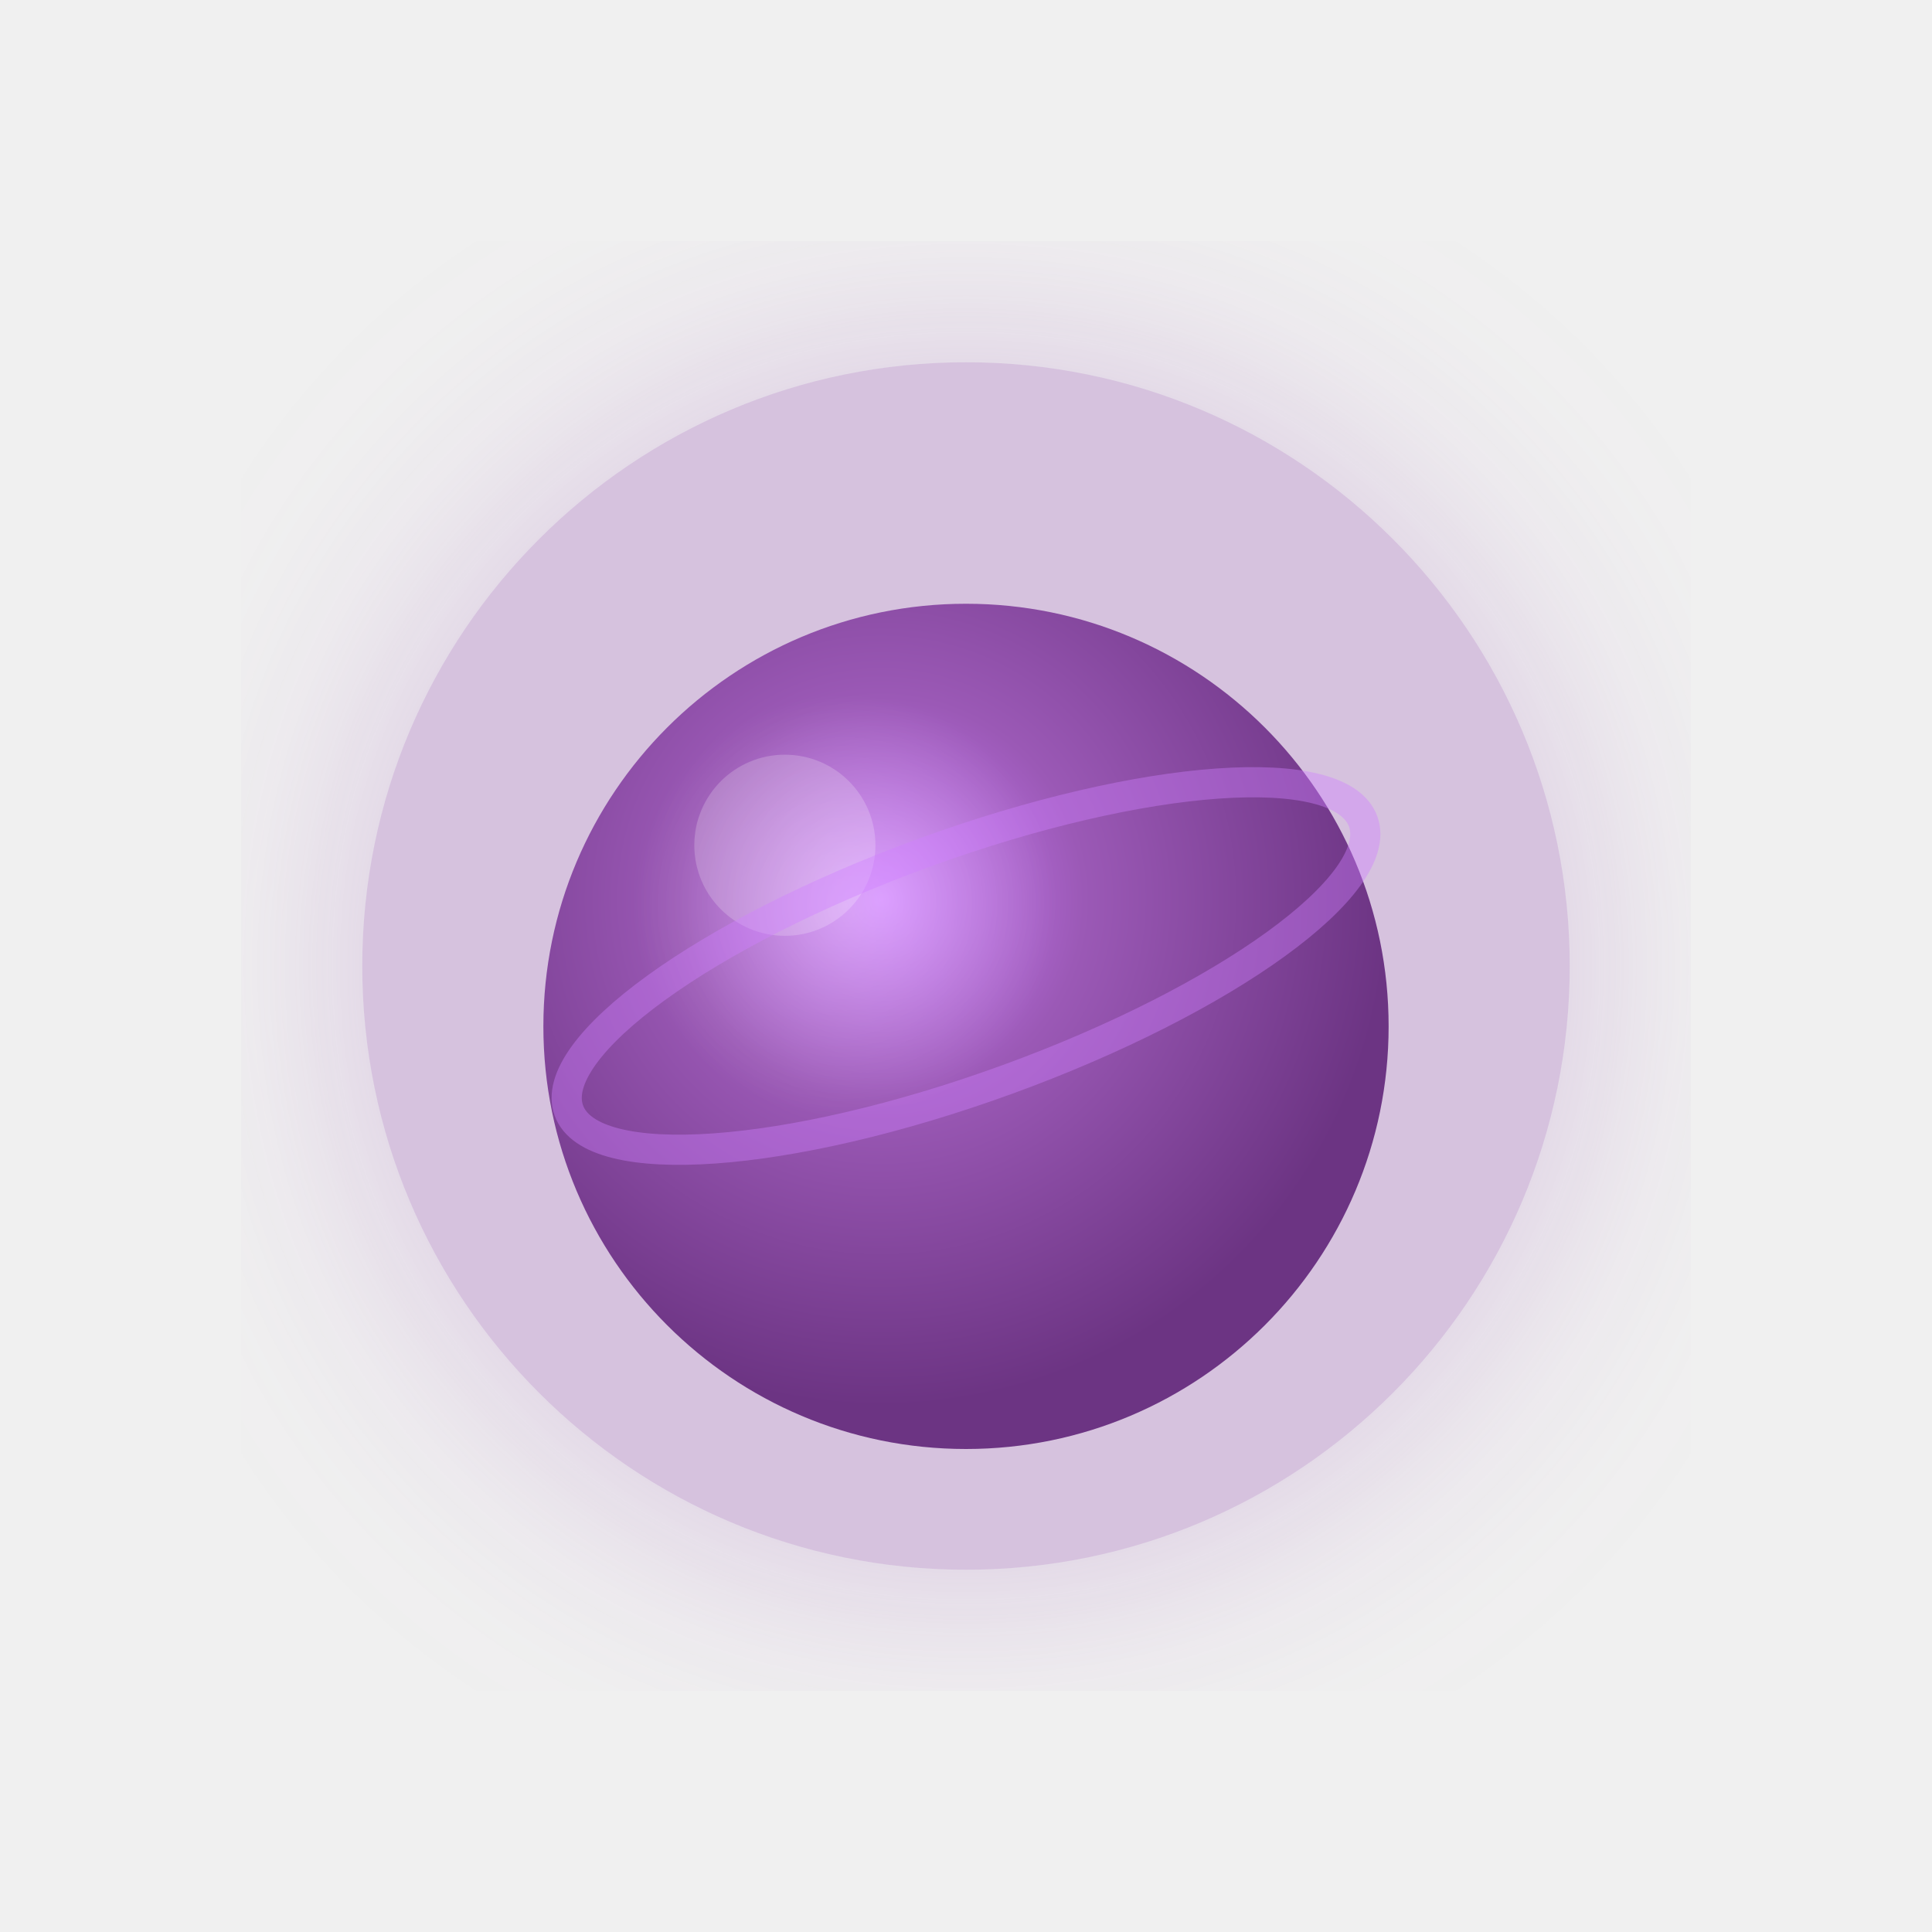
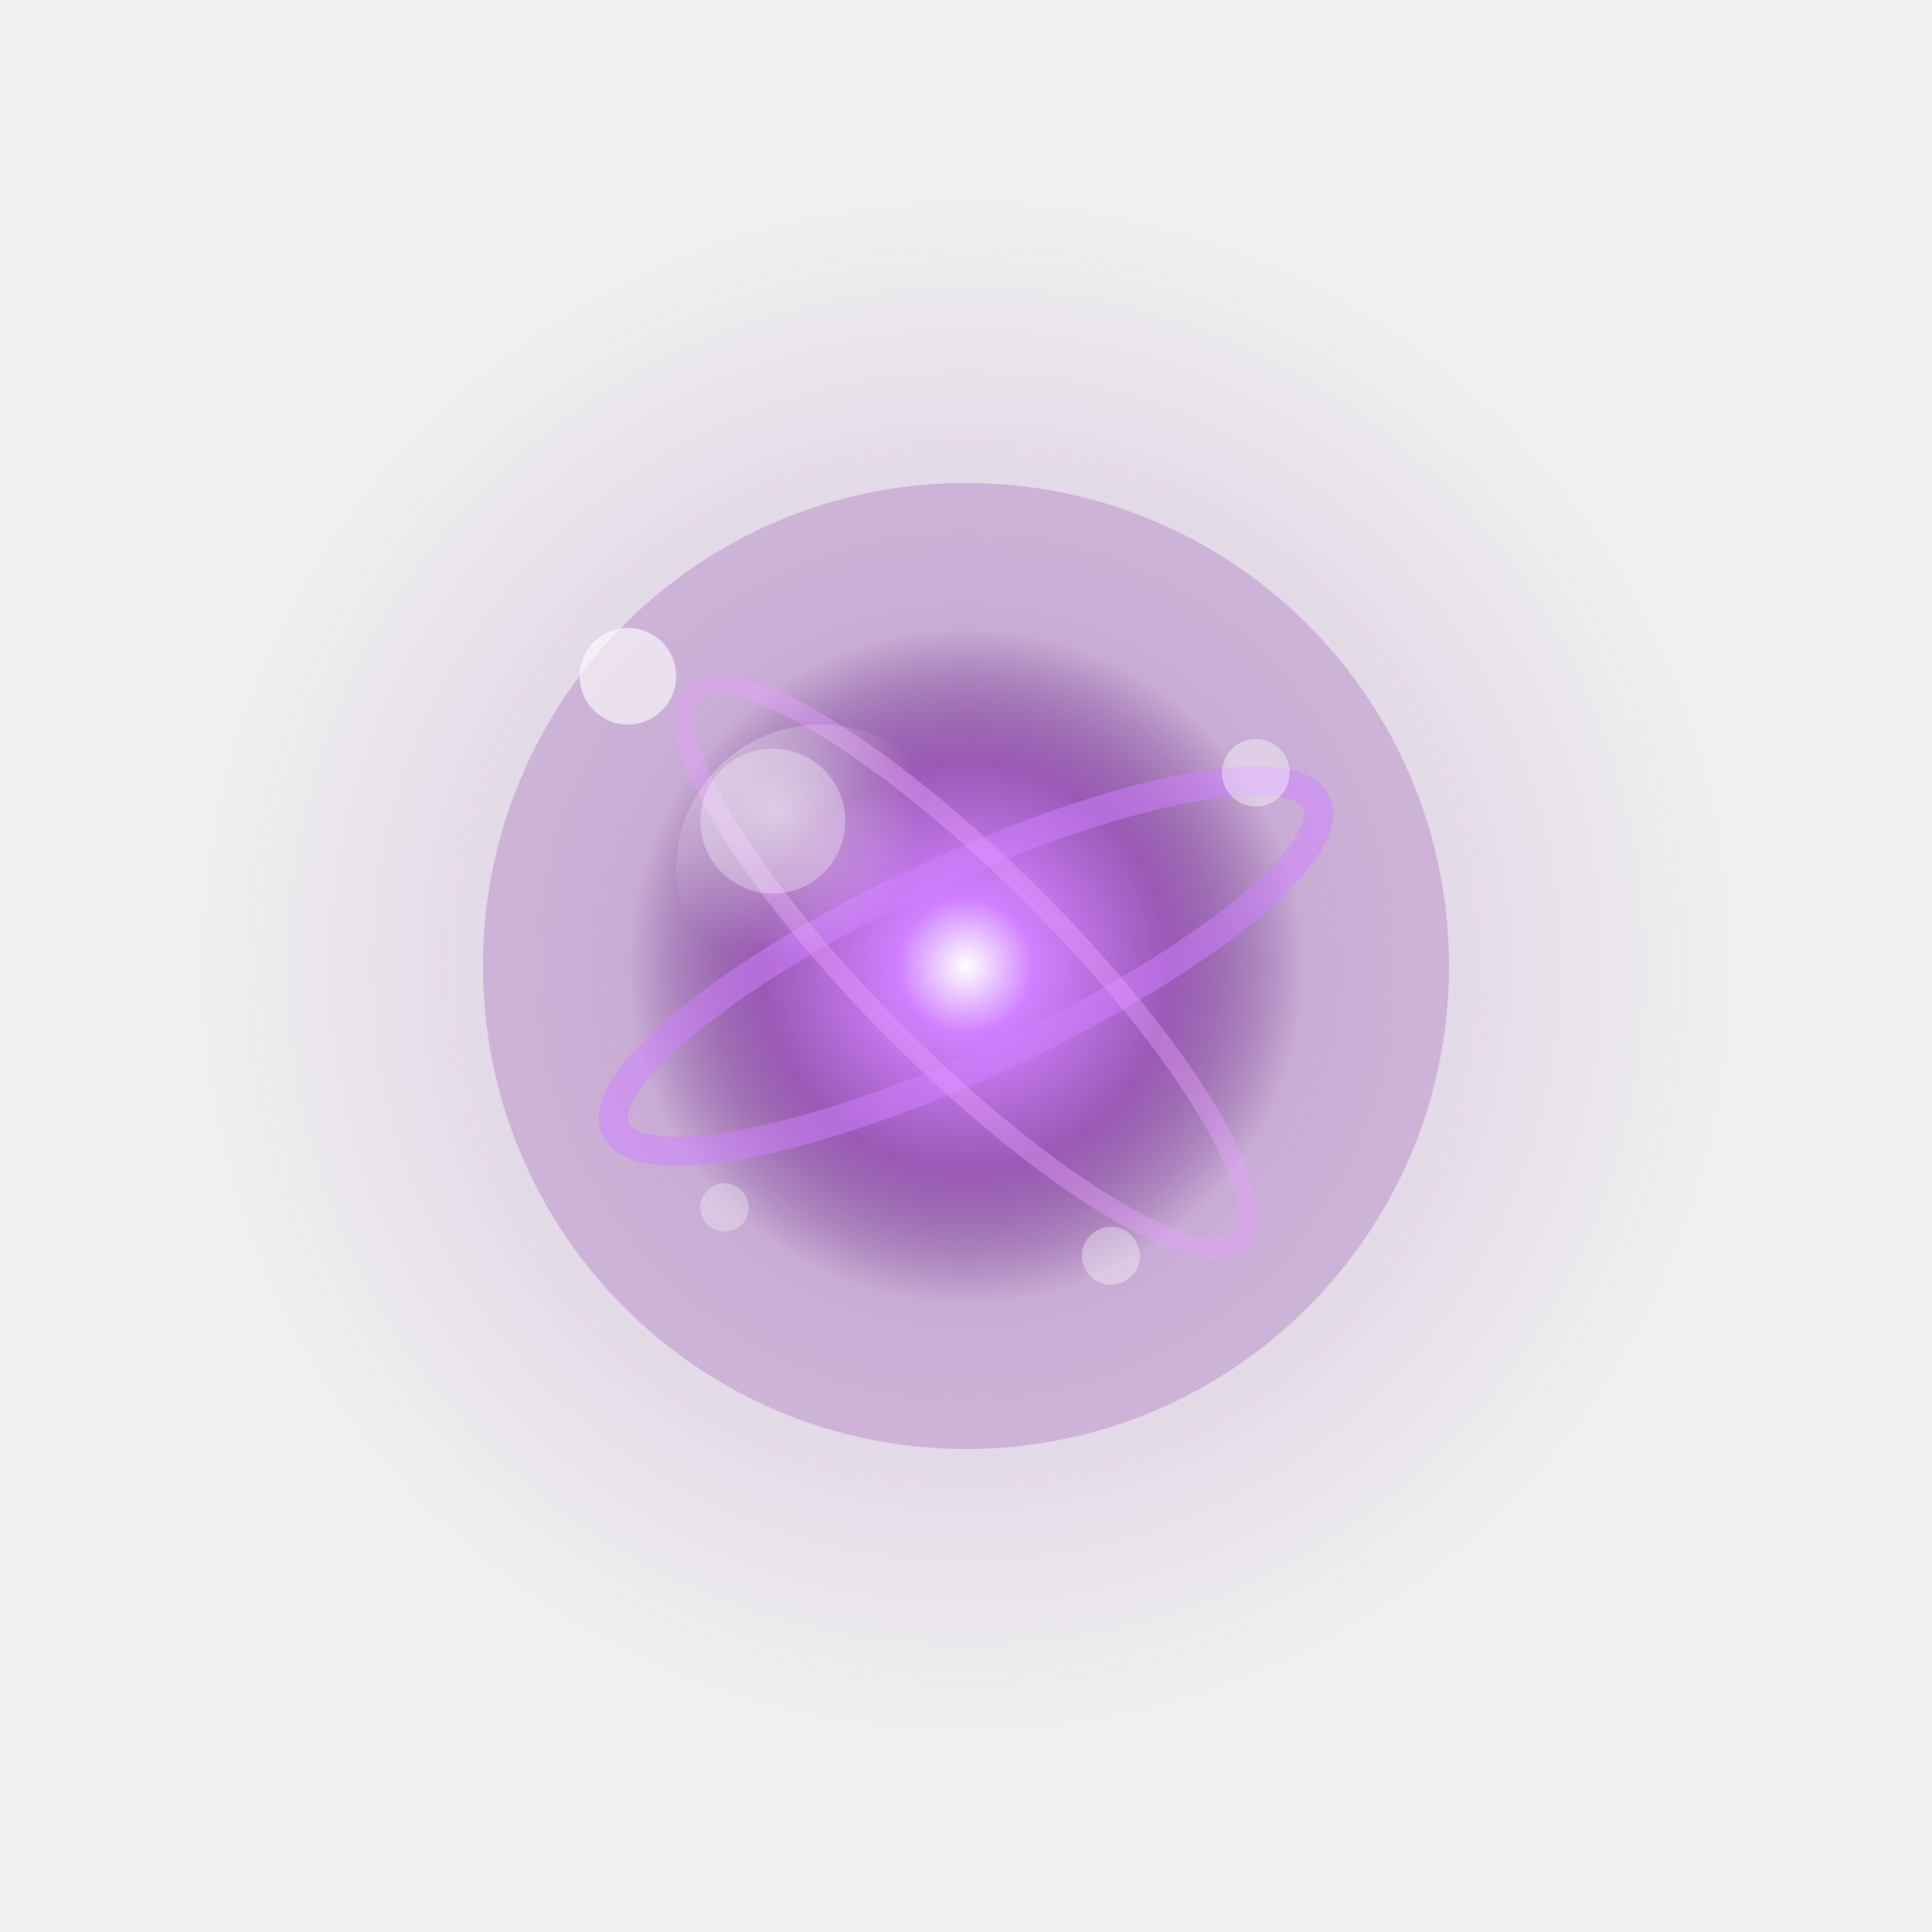
- <svg xmlns="http://www.w3.org/2000/svg" viewBox="0 0 32 32">
+ <svg xmlns="http://www.w3.org/2000/svg" viewBox="0 0 40 40">
  <defs>
-     <radialGradient id="orbBody" cx="40%" cy="35%" r="60%">
-       <stop offset="0%" stop-color="#D080FF" />
-       <stop offset="40%" stop-color="#9B59B6" />
-       <stop offset="100%" stop-color="#6C3483" />
+     <radialGradient id="coreGlow" cx="50%" cy="50%" r="50%">
+       <stop offset="0%" stop-color="#FFFFFF" />
+       <stop offset="20%" stop-color="#D080FF" />
+       <stop offset="60%" stop-color="#9B59B6" />
+       <stop offset="100%" stop-color="#6C3483" stop-opacity="0" />
    </radialGradient>
-     <radialGradient id="orbHighlight" cx="50%" cy="50%" r="50%">
-       <stop offset="0%" stop-color="white" stop-opacity="0.3" />
+     <radialGradient id="outerGlow" cx="50%" cy="50%" r="50%">
+       <stop offset="0%" stop-color="#9B59B6" stop-opacity="0.4" />
+       <stop offset="100%" stop-color="#9B59B6" stop-opacity="0" />
+     </radialGradient>
+     <radialGradient id="highlight" cx="35%" cy="30%" r="50%">
+       <stop offset="0%" stop-color="white" stop-opacity="0.5" />
      <stop offset="100%" stop-color="white" stop-opacity="0" />
    </radialGradient>
-     <filter id="glow">
-       <feGaussianBlur stdDeviation="2" result="blur" />
-       <feMerge>
-         <feMergeNode in="blur" />
-         <feMergeNode in="SourceGraphic" />
-       </feMerge>
-     </filter>
  </defs>
-   <g transform="translate(16,16)">
-     <circle cx="0" cy="0" r="10" fill="#9B59B6" opacity="0.3" filter="url(#glow)" />
-     <circle cx="0" cy="1" r="7" fill="url(#orbBody)" />
-     <circle cx="-2" cy="-1" r="3.5" fill="url(#orbHighlight)" />
-     <circle cx="-3" cy="-2" r="1.5" fill="white" opacity="0.2" />
-     <ellipse cx="0" cy="0" rx="7" ry="2" fill="none" stroke="#D080FF" stroke-width="0.5" opacity="0.4" transform="rotate(-20)" />
+   <g transform="translate(20,20)">
+     <circle cx="0" cy="0" r="16" fill="url(#outerGlow)" />
+     <circle cx="0" cy="0" r="10" fill="#9B59B6" opacity="0.3" />
+     <circle cx="0" cy="0" r="7" fill="url(#coreGlow)" />
+     <ellipse cx="0" cy="0" rx="8" ry="2" fill="none" stroke="#D080FF" stroke-width="0.6" opacity="0.5" transform="rotate(-25)" />
+     <ellipse cx="0" cy="0" rx="8" ry="2" fill="none" stroke="#E8A0FF" stroke-width="0.4" opacity="0.4" transform="rotate(45)" />
+     <circle cx="-3" cy="-2" r="3" fill="url(#highlight)" />
+     <circle cx="-4" cy="-3" r="1.5" fill="white" opacity="0.3" />
+     <circle cx="-7" cy="-6" r="1" fill="white" opacity="0.6" />
+     <circle cx="6" cy="-4" r="0.7" fill="white" opacity="0.4" />
+     <circle cx="-5" cy="5" r="0.5" fill="white" opacity="0.3" />
+     <circle cx="3" cy="6" r="0.6" fill="white" opacity="0.35" />
  </g>
</svg>
